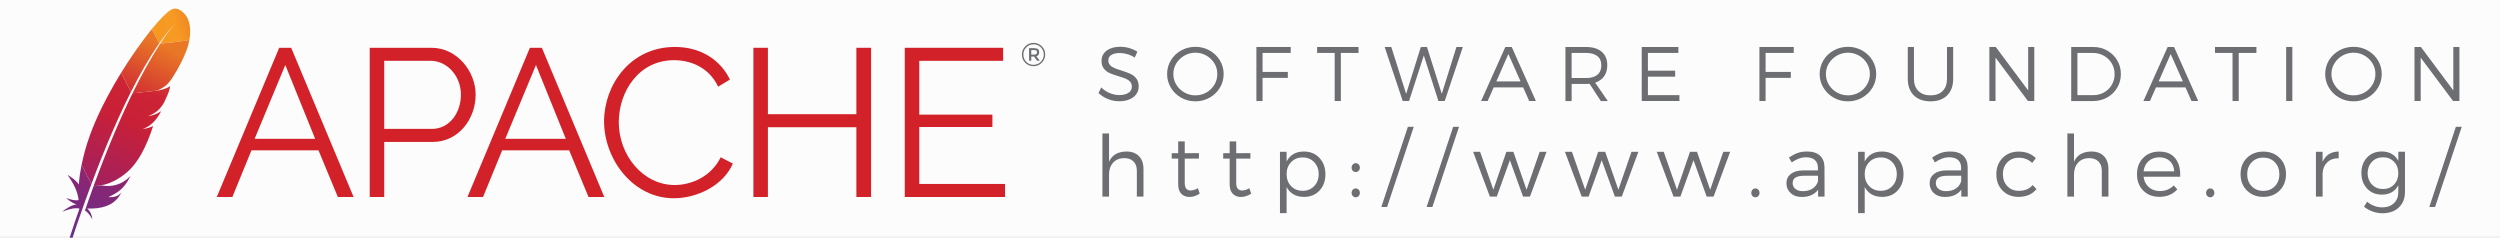
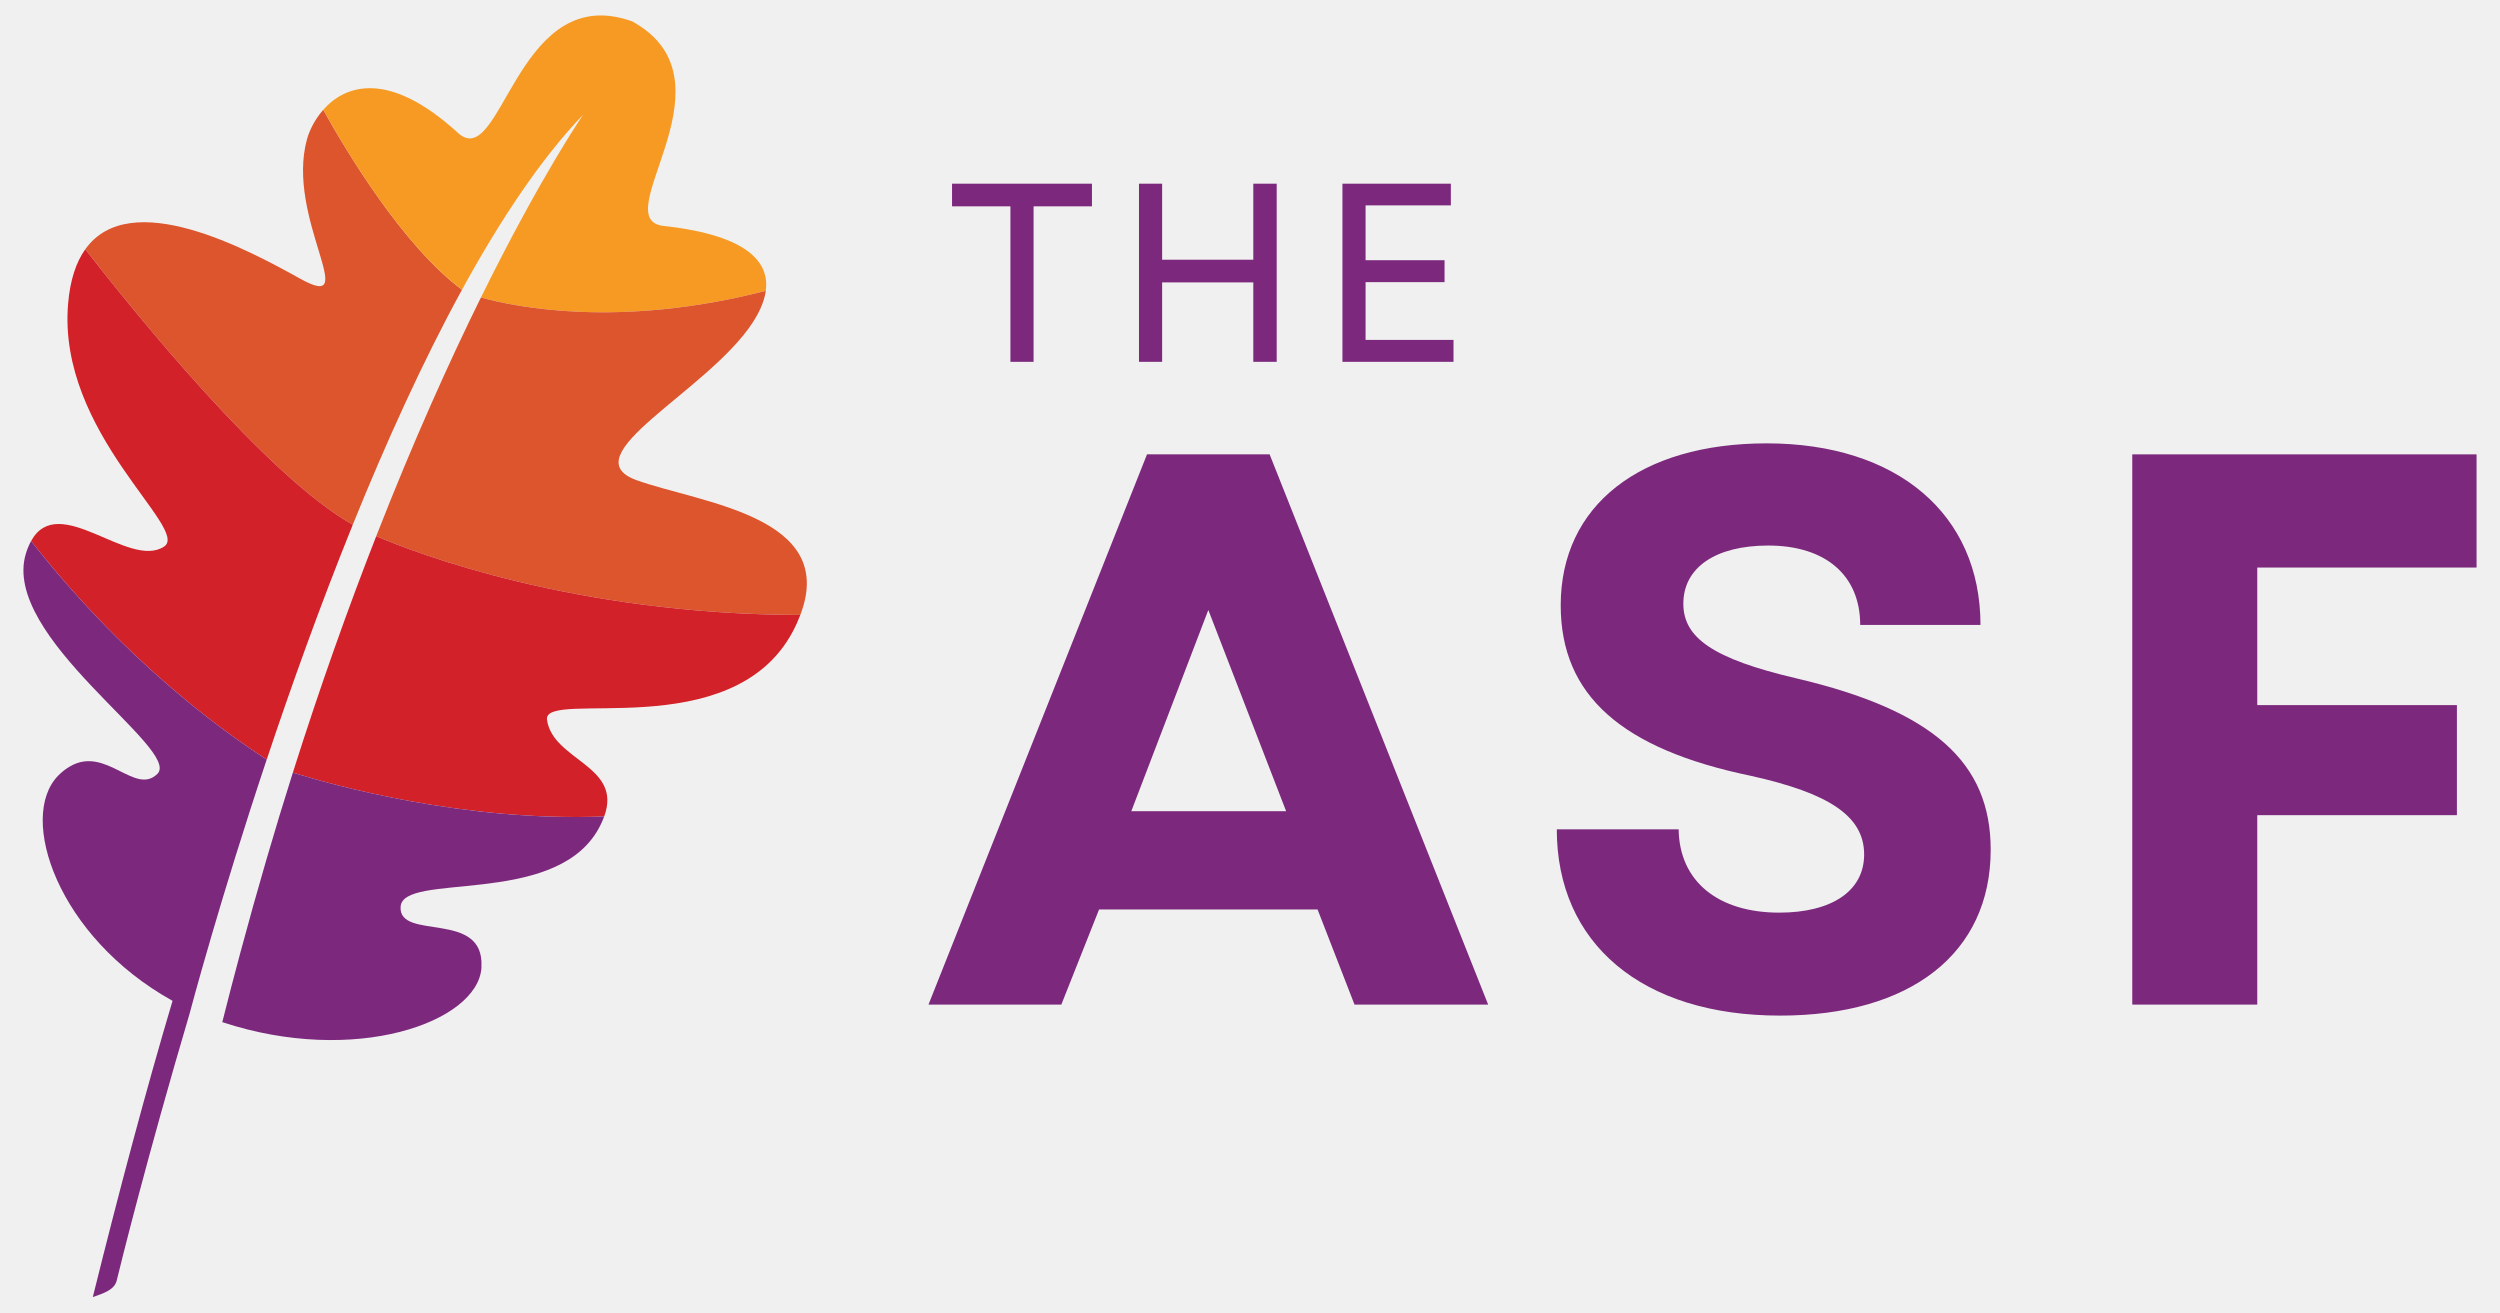
- <svg xmlns="http://www.w3.org/2000/svg" version="1.1" id="Apache_Logo_Horizontal" x="0px" y="0px" viewBox="0 0 537 51" enable-background="new 0 0 9835 1713.9" xml:space="preserve" width="537" height="51">
-   <defs id="defs4300">
-     <clipPath clipPathUnits="userSpaceOnUse" id="clipPath5245">
-       <rect style="opacity:0.81;fill:none;fill-rule:evenodd;stroke:none;stroke-width:1px;stroke-linecap:butt;stroke-linejoin:miter;stroke-opacity:1" id="rect5247" width="40.073" height="49.927" x="2.147" y="2.193" />
-     </clipPath>
+ <svg xmlns="http://www.w3.org/2000/svg" id="Layer_1" viewBox="0 0 1000 525">
+   <defs>
+     <style>
+       .cls-1 {
+         fill: #7c297d;
+       }
+ 
+       .cls-2 {
+         fill: #f79a23;
+       }
+ 
+       .cls-3 {
+         fill: #dd552c;
+       }
+ 
+       .cls-4 {
+         fill: #d22128;
+       }
+     </style>
  </defs>
-   <linearGradient id="SVGID_1_" gradientUnits="userSpaceOnUse" x1="-4229.666" y1="-4143.64" x2="-3987.589" y2="-3860.573" gradientTransform="matrix(0.01388094,-0.02976878,0.02976878,0.01388094,214.0369,-60.70972)">
-     <stop offset="0" style="stop-color:#F69923" id="stop4081" />
-     <stop offset="0.312" style="stop-color:#F79A23" id="stop4083" />
-     <stop offset="0.838" style="stop-color:#E97826" id="stop4085" />
-   </linearGradient>
-   <linearGradient id="SVGID_2_" gradientUnits="userSpaceOnUse" x1="-6021.277" y1="-4174.884" x2="-4294.186" y2="-4174.884" gradientTransform="matrix(0.01388094,-0.02976878,0.02976878,0.01388094,214.0369,-60.70972)">
-     <stop offset="0.323" style="stop-color:#9E2064" id="stop4106" />
-     <stop offset="0.63" style="stop-color:#C92037" id="stop4108" />
-     <stop offset="0.751" style="stop-color:#CD2335" id="stop4110" />
-     <stop offset="1" style="stop-color:#E97826" id="stop4112" />
-   </linearGradient>
-   <linearGradient id="SVGID_3_" gradientUnits="userSpaceOnUse" x1="-5812.794" y1="-4001.659" x2="-4783.616" y2="-4001.659" gradientTransform="matrix(0.01388094,-0.02976878,0.02976878,0.01388094,214.0369,-60.70972)">
-     <stop offset="0" style="stop-color:#282662" id="stop4117" />
-     <stop offset="9.548390e-02" style="stop-color:#662E8D" id="stop4119" />
-     <stop offset="0.788" style="stop-color:#9F2064" id="stop4121" />
-     <stop offset="0.949" style="stop-color:#CD2032" id="stop4123" />
-   </linearGradient>
-   <linearGradient id="SVGID_4_" gradientUnits="userSpaceOnUse" x1="-5924.274" y1="-4190.977" x2="-4197.184" y2="-4190.977" gradientTransform="matrix(0.01388094,-0.02976878,0.02976878,0.01388094,214.0369,-60.70972)">
-     <stop offset="0.323" style="stop-color:#9E2064" id="stop4128" />
-     <stop offset="0.63" style="stop-color:#C92037" id="stop4130" />
-     <stop offset="0.751" style="stop-color:#CD2335" id="stop4132" />
-     <stop offset="1" style="stop-color:#E97826" id="stop4134" />
-   </linearGradient>
-   <linearGradient id="SVGID_5_" gradientUnits="userSpaceOnUse" x1="-5798.316" y1="-4167.611" x2="-4890.678" y2="-4167.611" gradientTransform="matrix(0.01388094,-0.02976878,0.02976878,0.01388094,214.0369,-60.70972)">
-     <stop offset="0" style="stop-color:#282662" id="stop4139" />
-     <stop offset="9.548390e-02" style="stop-color:#662E8D" id="stop4141" />
-     <stop offset="0.788" style="stop-color:#9F2064" id="stop4143" />
-     <stop offset="0.949" style="stop-color:#CD2032" id="stop4145" />
-   </linearGradient>
-   <linearGradient id="SVGID_6_" gradientUnits="userSpaceOnUse" x1="-5924.274" y1="-4012.23" x2="-4197.184" y2="-4012.23" gradientTransform="matrix(0.01388094,-0.02976878,0.02976878,0.01388094,214.0369,-60.70972)">
-     <stop offset="0.323" style="stop-color:#9E2064" id="stop4150" />
-     <stop offset="0.63" style="stop-color:#C92037" id="stop4152" />
-     <stop offset="0.751" style="stop-color:#CD2335" id="stop4154" />
-     <stop offset="1" style="stop-color:#E97826" id="stop4156" />
-   </linearGradient>
-   <linearGradient id="SVGID_7_" gradientUnits="userSpaceOnUse" x1="-6031.412" y1="-4021.106" x2="-4304.321" y2="-4021.106" gradientTransform="matrix(0.01388094,-0.02976878,0.02976878,0.01388094,214.0369,-60.70972)">
-     <stop offset="0.323" style="stop-color:#9E2064" id="stop4161" />
-     <stop offset="0.63" style="stop-color:#C92037" id="stop4163" />
-     <stop offset="0.751" style="stop-color:#CD2335" id="stop4165" />
-     <stop offset="1" style="stop-color:#E97826" id="stop4167" />
-   </linearGradient>
-   <linearGradient id="SVGID_8_" gradientUnits="userSpaceOnUse" x1="-5924.274" y1="-3959.067" x2="-4197.184" y2="-3959.067" gradientTransform="matrix(0.01388094,-0.02976878,0.02976878,0.01388094,214.0369,-60.70972)">
-     <stop offset="0.323" style="stop-color:#9E2064" id="stop4176" />
-     <stop offset="0.63" style="stop-color:#C92037" id="stop4178" />
-     <stop offset="0.751" style="stop-color:#CD2335" id="stop4180" />
-     <stop offset="1" style="stop-color:#E97826" id="stop4182" />
-   </linearGradient>
-   <linearGradient id="SVGID_9_" gradientUnits="userSpaceOnUse" x1="-5924.274" y1="-3965.15" x2="-4197.184" y2="-3965.15" gradientTransform="matrix(0.01388094,-0.02976878,0.02976878,0.01388094,214.0369,-60.70972)">
-     <stop offset="0.323" style="stop-color:#9E2064" id="stop4191" />
-     <stop offset="0.63" style="stop-color:#C92037" id="stop4193" />
-     <stop offset="0.751" style="stop-color:#CD2335" id="stop4195" />
-     <stop offset="1" style="stop-color:#E97826" id="stop4197" />
-   </linearGradient>
-   <linearGradient id="SVGID_10_" gradientUnits="userSpaceOnUse" x1="-4954.02" y1="-3966.37" x2="-4572.276" y2="-3966.37" gradientTransform="matrix(0.01388094,-0.02976878,0.02976878,0.01388094,214.0369,-60.70972)">
-     <stop offset="0.323" style="stop-color:#9E2064" id="stop4206" />
-     <stop offset="0.63" style="stop-color:#C92037" id="stop4208" />
-     <stop offset="0.751" style="stop-color:#CD2335" id="stop4210" />
-     <stop offset="1" style="stop-color:#E97826" id="stop4212" />
-   </linearGradient>
-   <g id="layer3">
-     <rect style="opacity:0.79;fill:#ffffff;stroke:none" id="rect5250" width="541" height="51" x="1.5829096e-09" y="-0.25" />
+   <g>
+     <g>
+       <path class="cls-1" d="M458.804,181.745h49.045l87.413,220.094h-53.455l-14.778-38.045h-87.406l-15.094,38.045h-53.138l87.413-220.094ZM514.454,324.491l-31.124-80.492-30.814,80.492h61.938Z" />
+       <path class="cls-1" d="M622.717,331.722h48.735c.316,21.066,16.036,33.332,40.246,33.332,20.749,0,33.958-8.489,33.958-23.267,0-15.41-14.151-24.526-45.275-31.447-51.57-10.691-76.096-32.066-76.096-68.226,0-39.93,31.756-64.772,82.384-64.772,52.189,0,85.521,28.296,85.521,72.629h-48.109c0-19.807-13.835-31.756-36.786-31.756-21.066,0-33.958,8.806-33.958,23.267,0,13.525,11.633,22.015,45.275,29.871,54.714,12.892,77.664,33.642,77.664,68.542,0,41.505-32.073,66.347-84.262,66.347-55.34,0-89.298-28.929-89.298-74.52Z" />
+       <path class="cls-1" d="M852.909,181.745h137.717v45.275h-87.722v55.023h79.859v44.023h-79.859v75.773h-49.994v-220.094Z" />
+     </g>
+     <g>
+       <path class="cls-3" d="M141.108,209.888c13.187-32.608,27.901-65.152,43.688-93.997-23.567-17.504-46.196-55.249-55.493-71.972-3.339,3.794-5.507,8.163-6.49,11.718-8.759,31.625,22.42,69.814-2.693,55.862-20.924-11.627-68.04-37.089-86.012-11.782,20.128,25.862,72.773,90.93,107.001,110.172Z" />
+       <path class="cls-2" d="M184.796,115.891c15.298-27.949,31.6-52.428,48.502-70.064,0,0-16.858,24.401-40.936,73.181,14.582,4.016,56.112,12.256,113.96-2.686,1.422-10.513-5.645-22.075-40.864-25.946-22.993-2.525,27.598-54.902-9.052-79.674-1.183-.801-2.346-1.508-3.486-2.141-1.229-.441-2.526-.845-3.911-1.205-42.803-11.169-48.735,61.409-65.815,45.807-27.601-25.213-45.023-19.322-53.891-9.244,9.297,16.723,31.926,54.468,55.493,71.972Z" />
+       <path class="cls-4" d="M106.682,303.838c9.663-28.946,21.286-61.466,34.426-93.95-34.227-19.241-86.873-84.309-107.001-110.172-3.593,5.056-6.049,12.108-6.867,21.752-4.389,51.802,49.052,90.153,38.398,97.158-14.092,9.267-42.141-22.261-53.196-2.228,16.023,20.584,48.661,57.777,94.239,87.44Z" />
+       <path class="cls-3" d="M254.756,192.118c-27.059-9.651,28.276-35.533,46.245-62.991,2.299-3.511,4.676-8.049,5.32-12.805-57.848,14.942-99.378,6.702-113.96,2.686-12.465,25.256-26.859,57.084-41.87,95.458,15.634,6.685,79.47,31.379,169.637,31.507,15.16-39.485-39.691-44.699-65.371-53.855Z" />
+       <path class="cls-4" d="M117.137,309.049c15.9,4.955,68.584,19.756,124.537,17.528,7.517-20.352-20.586-22.338-22.875-38.661-1.772-12.63,73.957,10.614,98.323-35.311,1.232-2.323,2.193-4.514,3.006-6.631-90.166-.128-154.002-24.822-169.637-31.507-10.97,28.044-22.255,59.517-33.354,94.583Z" />
+       <path class="cls-1" d="M117.137,309.049c-7.145,22.57-14.193,46.682-21.035,72.164-2.427,9.035-4.825,18.238-7.19,27.643,53.106,17.531,102.009.04,103.666-21.638.013-.172-.019-.3-.008-.465,1.264-22.961-33.15-10.233-32.335-24.038.818-13.906,60.081-.081,78.408-29.895,1.405-2.286,2.321-4.315,3.031-6.244-55.953,2.228-108.637-12.573-124.537-17.528Z" />
+       <path class="cls-1" d="M12.442,216.398c-.774,1.404-1.473,3.026-2.069,4.965-10.292,33.45,62.485,78.385,52.583,88.18-8.925,8.826-20.557-11.344-34.9-3.013-1.572.916-3.168,2.07-4.805,3.75-16.222,16.619-.254,64.496,45.77,90.052-10.74,36.062-21.432,76.352-31.9,118.486,3.797-1.33,8.341-2.663,9.472-6.244,1.698-6.981,12.194-49.463,29.235-107.095,0,0,3.11-11.805,8.804-31.255,5.265-17.985,12.746-42.515,22.048-70.387-45.578-29.663-78.216-66.856-94.239-87.44Z" />
+     </g>
  </g>
-   <g id="layer1" style="display:inline">
-     <path d="m 46.565,42.314 13.408,-32.049 2.573,0 13.408,32.049 -3.386,0 -4.155,-10.022 -14.399,0 -4.106,10.022 -3.343,0 z M 61.284,13.965 54.691,29.811 l 13.002,0 -6.409,-15.846 z" id="path4068" style="fill:#d22128" />
-     <path d="m 79.416,42.314 0,-32.049 13.272,0 c 5.509,0 9.48,5.103 9.48,10.065 0,5.239 -3.7,10.157 -9.209,10.157 l -10.428,0 0,11.826 -3.115,0 z m 3.115,-14.627 10.244,0 c 3.792,0 6.23,-3.478 6.23,-7.357 0,-4.02 -2.98,-7.27 -6.501,-7.27 l -9.973,0 0,14.627 z" id="path4070" style="fill:#d22128" />
-     <path d="m 100.413,42.314 13.408,-32.049 2.573,0 13.408,32.049 -3.386,0 -4.155,-10.022 -14.399,0 -4.106,10.022 -3.342,0 z m 14.713,-28.349 -6.593,15.846 13.002,0 -6.409,-15.846 z" id="path4072" style="fill:#d22128" />
-     <path d="m 144.965,10.086 c 5.688,0 9.838,2.887 11.826,6.999 l -2.53,1.533 c -2.031,-4.242 -6.002,-5.688 -9.48,-5.688 -7.676,0 -11.869,6.864 -11.869,13.316 0,7.086 5.19,13.495 12.005,13.495 3.613,0 7.855,-1.804 9.887,-5.959 l 2.617,1.354 c -2.075,4.783 -7.763,7.449 -12.682,7.449 -8.803,0 -14.984,-8.397 -14.984,-16.523 0,-7.72 5.547,-15.976 15.212,-15.976 z" id="path4074" style="fill:#d22128" />
-     <path d="m 187.107,10.265 0,32.049 -3.158,0 0,-14.984 -19.004,0 0,14.984 -3.115,0 0,-32.049 3.115,0 0,14.264 19.004,0 0,-14.264 3.158,0 z" id="path4076" style="fill:#d22128" />
-     <path d="m 215.878,39.513 0,2.801 -21.534,0 0,-32.049 21.127,0 0,2.801 -18.013,0 0,11.555 15.71,0 0,2.66 -15.71,0 0,12.232 18.419,0 z" id="path4078" style="fill:#d22128" />
-     <g id="g5205" clip-path="url(#clipPath5245)" transform="translate(2,-1.06066)">
-       <path style="fill:url(#SVGID_1_)" id="path4087" d="M 34.71,3.175 C 33.827,3.697 32.359,5.172 30.608,7.31 l 1.609,3.038 c 1.13,-1.616 2.276,-3.068 3.432,-4.309 0.089,-0.099 0.135,-0.145 0.135,-0.145 -0.046,0.049 -0.089,0.099 -0.135,0.145 -0.374,0.414 -1.511,1.738 -3.226,4.372 1.649,-0.082 4.188,-0.42 6.254,-0.772 0.614,-3.449 -0.604,-5.026 -0.604,-5.026 0,0 -1.547,-2.513 -3.363,-1.439 z" />
-       <path style="fill:none" id="path4089" d="m 31.984,20.498 c 0.013,-0.003 0.023,-0.003 0.036,-0.007 l -0.233,0.026 c -0.013,0.007 -0.026,0.013 -0.039,0.02 0.079,-0.013 0.158,-0.026 0.236,-0.039 z" />
-       <path style="fill:none" id="path4091" d="m 30.342,25.937 c -0.131,0.03 -0.266,0.053 -0.404,0.072 0.138,-0.02 0.273,-0.043 0.404,-0.072 z" />
-       <path style="fill:none" id="path4093" d="m 19.181,38.143 c 0.016,-0.046 0.033,-0.092 0.052,-0.135 0.355,-0.936 0.706,-1.843 1.051,-2.73 0.391,-0.992 0.775,-1.954 1.156,-2.887 0.401,-0.982 0.798,-1.931 1.186,-2.851 0.411,-0.962 0.811,-1.889 1.209,-2.782 0.322,-0.726 0.641,-1.429 0.953,-2.109 0.105,-0.227 0.207,-0.45 0.312,-0.673 0.204,-0.44 0.407,-0.874 0.608,-1.294 0.184,-0.391 0.368,-0.772 0.552,-1.146 0.059,-0.125 0.122,-0.25 0.181,-0.371 0.01,-0.02 0.02,-0.039 0.029,-0.059 l -0.197,0.023 -0.158,-0.309 c -0.016,0.03 -0.029,0.059 -0.046,0.089 -0.282,0.562 -0.562,1.127 -0.841,1.698 -0.161,0.328 -0.319,0.66 -0.48,0.995 -0.44,0.923 -0.87,1.856 -1.297,2.792 -0.43,0.946 -0.851,1.899 -1.265,2.854 -0.407,0.936 -0.805,1.876 -1.192,2.808 -0.388,0.933 -0.769,1.866 -1.14,2.789 -0.388,0.966 -0.765,1.922 -1.13,2.868 -0.082,0.213 -0.164,0.427 -0.246,0.637 -0.292,0.762 -0.578,1.518 -0.857,2.26 l 0.246,0.489 0.22,-0.023 c 0.007,-0.023 0.016,-0.046 0.023,-0.066 0.365,-0.989 0.719,-1.941 1.071,-2.868 z" />
-       <path style="fill:none" id="path4095" d="m 29.839,26.026 0,0 c 0,0 0,0 0,0 0,0 0,0 0,0 z" />
-       <path style="fill:#be202e" id="path4097" d="m 29.304,28.68 c -0.207,0.036 -0.417,0.072 -0.634,0.112 0,0 -0.006,0 -0.006,0.003 0.108,-0.016 0.217,-0.033 0.325,-0.053 0.105,-0.02 0.21,-0.039 0.312,-0.062 z" />
-       <path style="opacity:0.35;fill:#be202e" id="path4099" d="m 29.304,28.68 c -0.207,0.036 -0.417,0.072 -0.634,0.112 0,0 -0.006,0 -0.006,0.003 0.108,-0.016 0.217,-0.033 0.325,-0.053 0.105,-0.02 0.21,-0.039 0.312,-0.062 z" />
-       <path style="fill:#be202e" id="path4101" d="m 29.843,26.023 c 0,0.003 0,0.003 0,0 -0.006,0 -0.006,0.003 -0.006,0.003 0.033,-0.003 0.069,-0.01 0.102,-0.016 0.138,-0.02 0.273,-0.043 0.404,-0.072 -0.164,0.03 -0.332,0.059 -0.502,0.085 l 0,0 0,0 z" />
-       <path style="opacity:0.35;fill:#be202e" id="path4103" d="m 29.843,26.023 c 0,0.003 0,0.003 0,0 -0.006,0 -0.006,0.003 -0.006,0.003 0.033,-0.003 0.069,-0.01 0.102,-0.016 0.138,-0.02 0.273,-0.043 0.404,-0.072 -0.164,0.03 -0.332,0.059 -0.502,0.085 l 0,0 0,0 z" />
-       <path style="fill:url(#SVGID_2_)" id="path4114" d="m 27.474,18.195 c 0.489,-0.913 0.985,-1.807 1.485,-2.677 0.519,-0.903 1.045,-1.78 1.577,-2.624 0.033,-0.049 0.062,-0.102 0.095,-0.151 0.526,-0.831 1.054,-1.629 1.59,-2.395 L 30.611,7.31 c -0.122,0.148 -0.243,0.299 -0.365,0.45 -0.463,0.578 -0.946,1.199 -1.439,1.859 -0.558,0.742 -1.13,1.537 -1.711,2.372 -0.535,0.769 -1.081,1.577 -1.626,2.411 -0.463,0.709 -0.93,1.442 -1.393,2.191 -0.016,0.026 -0.033,0.056 -0.052,0.085 l 2.092,4.135 c 0.443,-0.887 0.897,-1.761 1.357,-2.618 z" />
-       <path style="fill:url(#SVGID_3_)" id="path4125" d="m 17.936,41.497 c -0.276,0.762 -0.555,1.537 -0.834,2.329 -0.006,0.013 -0.007,0.023 -0.013,0.036 -0.039,0.112 -0.079,0.223 -0.118,0.335 -0.187,0.535 -0.351,1.015 -0.726,2.109 0.618,0.282 1.113,1.022 1.58,1.862 -0.049,-0.87 -0.411,-1.688 -1.094,-2.322 3.042,0.138 5.663,-0.631 7.016,-2.854 0.122,-0.197 0.233,-0.407 0.332,-0.627 -0.618,0.782 -1.38,1.11 -2.815,1.031 -0.006,0 -0.007,0.003 -0.01,0.003 0.006,0 0.007,-0.003 0.01,-0.003 2.115,-0.946 3.176,-1.856 4.116,-3.36 0.223,-0.358 0.437,-0.746 0.66,-1.179 -1.849,1.899 -3.994,2.44 -6.251,2.03 l -1.695,0.187 c -0.052,0.138 -0.105,0.279 -0.158,0.424 z" />
-       <path style="fill:url(#SVGID_4_)" id="path4136" d="m 18.727,37.703 c 0.365,-0.946 0.742,-1.902 1.13,-2.868 0.371,-0.923 0.752,-1.856 1.14,-2.789 0.388,-0.936 0.788,-1.872 1.192,-2.808 0.414,-0.953 0.834,-1.905 1.265,-2.854 0.424,-0.936 0.857,-1.869 1.297,-2.792 0.158,-0.332 0.319,-0.664 0.48,-0.995 0.276,-0.572 0.558,-1.136 0.841,-1.698 0.016,-0.03 0.029,-0.059 0.046,-0.089 L 24.025,16.675 c -0.033,0.056 -0.069,0.112 -0.102,0.168 -0.489,0.798 -0.972,1.613 -1.449,2.444 -0.483,0.841 -0.956,1.698 -1.416,2.565 -0.391,0.732 -0.772,1.472 -1.14,2.217 -0.076,0.151 -0.148,0.302 -0.22,0.45 -0.457,0.939 -0.867,1.846 -1.242,2.72 -0.424,0.989 -0.795,1.931 -1.12,2.828 -0.213,0.588 -0.411,1.156 -0.588,1.705 -0.148,0.466 -0.286,0.933 -0.417,1.399 -0.312,1.097 -0.581,2.191 -0.805,3.278 l 2.102,4.152 c 0.279,-0.742 0.562,-1.498 0.857,-2.26 0.076,-0.21 0.158,-0.424 0.24,-0.637 z" />
-       <path style="fill:url(#SVGID_5_)" id="path4147" d="m 15.492,36.596 c -0.263,1.33 -0.453,2.654 -0.545,3.968 -0.006,0.046 -0.007,0.092 -0.01,0.138 -0.657,-1.051 -2.414,-2.079 -2.411,-2.069 1.258,1.823 2.214,3.636 2.355,5.413 -0.673,0.138 -1.596,-0.062 -2.664,-0.453 1.114,1.022 1.948,1.304 2.273,1.38 -1.022,0.062 -2.086,0.765 -3.157,1.573 1.567,-0.641 2.835,-0.893 3.741,-0.686 -1.439,4.073 -2.881,8.57 -4.323,13.342 0.443,-0.131 0.706,-0.427 0.854,-0.831 0.256,-0.864 1.964,-6.536 4.638,-13.989 0.076,-0.214 0.151,-0.424 0.23,-0.641 0.023,-0.059 0.043,-0.118 0.066,-0.177 0.282,-0.782 0.575,-1.58 0.877,-2.395 0.069,-0.184 0.138,-0.371 0.207,-0.558 0,-0.003 0.006,-0.007 0.006,-0.01 l -2.102,-4.152 c -0.013,0.049 -0.023,0.099 -0.033,0.148 z" />
-       <path style="fill:url(#SVGID_6_)" id="path4158" d="m 26.44,21.161 c -0.059,0.122 -0.122,0.246 -0.181,0.371 -0.181,0.374 -0.365,0.755 -0.552,1.146 -0.2,0.42 -0.404,0.854 -0.608,1.294 -0.102,0.223 -0.207,0.447 -0.312,0.673 -0.312,0.68 -0.631,1.383 -0.953,2.109 -0.397,0.893 -0.798,1.82 -1.209,2.782 -0.391,0.916 -0.785,1.866 -1.186,2.851 -0.381,0.933 -0.765,1.895 -1.156,2.887 -0.348,0.887 -0.7,1.793 -1.051,2.73 -0.016,0.046 -0.033,0.092 -0.052,0.135 -0.351,0.93 -0.706,1.882 -1.064,2.858 -0.007,0.023 -0.016,0.046 -0.023,0.066 l 1.695,-0.187 c -0.033,-0.007 -0.066,-0.01 -0.102,-0.016 2.023,-0.253 4.717,-1.764 6.454,-3.633 0.801,-0.861 1.527,-1.876 2.201,-3.065 0.499,-0.884 0.972,-1.866 1.419,-2.95 0.391,-0.949 0.765,-1.974 1.13,-3.088 -0.466,0.246 -0.998,0.424 -1.586,0.549 -0.102,0.023 -0.207,0.043 -0.315,0.062 -0.105,0.02 -0.213,0.036 -0.325,0.053 l 0,0 0,0 c 0,0 0.006,0 0.006,-0.003 1.889,-0.726 3.078,-2.128 3.945,-3.846 -0.496,0.338 -1.304,0.782 -2.273,0.995 -0.131,0.03 -0.266,0.053 -0.404,0.072 -0.033,0.003 -0.069,0.01 -0.102,0.016 l 0,0 0,0 c 0,0 0.006,0 0.006,0 0,0 0,0 0.006,0 l 0,0 c 0.654,-0.273 1.209,-0.581 1.688,-0.943 0.102,-0.079 0.204,-0.158 0.299,-0.24 0.148,-0.125 0.286,-0.259 0.417,-0.401 0.085,-0.089 0.167,-0.181 0.246,-0.276 0.187,-0.223 0.365,-0.466 0.529,-0.726 0.049,-0.079 0.099,-0.161 0.148,-0.246 0.062,-0.122 0.122,-0.24 0.181,-0.355 0.263,-0.529 0.476,-1.002 0.644,-1.419 0.085,-0.207 0.158,-0.401 0.22,-0.578 0.026,-0.072 0.049,-0.141 0.072,-0.207 0.066,-0.2 0.122,-0.378 0.164,-0.532 0.066,-0.233 0.102,-0.417 0.125,-0.552 l 0,0 0,0 c -0.062,0.049 -0.138,0.102 -0.22,0.151 -0.568,0.342 -1.547,0.65 -2.335,0.795 l 1.554,-0.171 -1.554,0.171 c -0.013,0.003 -0.023,0.003 -0.036,0.007 -0.079,0.013 -0.158,0.026 -0.237,0.039 0.013,-0.007 0.026,-0.013 0.04,-0.02 l -5.318,0.581 c -0.007,0.02 -0.016,0.039 -0.026,0.059 z" />
-       <path style="fill:url(#SVGID_7_)" id="path4169" d="m 32.427,10.411 c -0.473,0.726 -0.989,1.55 -1.547,2.483 -0.029,0.049 -0.059,0.099 -0.089,0.148 -0.48,0.808 -0.989,1.695 -1.524,2.667 -0.463,0.838 -0.946,1.738 -1.445,2.707 -0.437,0.844 -0.887,1.738 -1.35,2.684 l 5.318,-0.581 c 1.55,-0.713 2.243,-1.357 2.913,-2.289 0.177,-0.256 0.358,-0.526 0.535,-0.805 0.545,-0.854 1.081,-1.793 1.56,-2.726 0.463,-0.9 0.87,-1.797 1.183,-2.601 0.2,-0.512 0.358,-0.989 0.47,-1.406 0.095,-0.368 0.174,-0.719 0.233,-1.054 -2.069,0.355 -4.608,0.693 -6.257,0.775 z" />
-       <path style="fill:#be202e" id="path4171" d="m 28.992,28.739 c -0.105,0.02 -0.213,0.036 -0.325,0.053 l 0,0 c 0.108,-0.016 0.217,-0.033 0.325,-0.053 z" />
-       <path style="opacity:0.35;fill:#be202e" id="path4173" d="m 28.992,28.739 c -0.105,0.02 -0.213,0.036 -0.325,0.053 l 0,0 c 0.108,-0.016 0.217,-0.033 0.325,-0.053 z" />
-       <path style="fill:url(#SVGID_8_)" id="path4184" d="m 28.992,28.739 c -0.105,0.02 -0.213,0.036 -0.325,0.053 l 0,0 c 0.108,-0.016 0.217,-0.033 0.325,-0.053 z" />
-       <path style="fill:#be202e" id="path4186" d="m 29.839,26.026 c 0.033,-0.003 0.069,-0.01 0.102,-0.016 -0.036,0.007 -0.069,0.013 -0.102,0.016 l 0,0 z" />
-       <path style="opacity:0.35;fill:#be202e" id="path4188" d="m 29.839,26.026 c 0.033,-0.003 0.069,-0.01 0.102,-0.016 -0.036,0.007 -0.069,0.013 -0.102,0.016 l 0,0 z" />
-       <path style="fill:url(#SVGID_9_)" id="path4199" d="m 29.839,26.026 c 0.033,-0.003 0.069,-0.01 0.102,-0.016 -0.036,0.007 -0.069,0.013 -0.102,0.016 l 0,0 z" />
-       <path style="fill:#be202e" id="path4201" d="m 29.843,26.026 c 0,0 0,0 0,0 l 0,0 0,0 0,0 c 0,0 0,0 0,0 z" />
-       <path style="opacity:0.35;fill:#be202e" id="path4203" d="m 29.843,26.026 c 0,0 0,0 0,0 l 0,0 0,0 0,0 c 0,0 0,0 0,0 z" />
-       <path style="fill:url(#SVGID_10_)" id="path4214" d="m 29.843,26.026 c 0,0 0,0 0,0 l 0,0 0,0 0,0 c 0,0 0,0 0,0 z" />
-     </g>
-     <path d="m 242.602,10.335 c 0.65,0.195 1.224,0.455 1.707,0.786 l -0.569,1.246 c -0.498,-0.33 -1.029,-0.574 -1.593,-0.737 -0.563,-0.163 -1.1,-0.244 -1.609,-0.244 -0.748,0 -1.349,0.135 -1.799,0.406 -0.45,0.271 -0.672,0.65 -0.672,1.143 0,0.423 0.125,0.769 0.374,1.046 0.249,0.276 0.558,0.488 0.937,0.645 0.374,0.152 0.888,0.33 1.544,0.531 0.791,0.255 1.43,0.493 1.912,0.71 0.482,0.222 0.894,0.547 1.241,0.981 0.341,0.433 0.515,1.002 0.515,1.706 0,0.645 -0.173,1.203 -0.52,1.685 -0.347,0.482 -0.84,0.851 -1.479,1.116 -0.639,0.265 -1.371,0.395 -2.199,0.395 -0.829,0 -1.636,-0.163 -2.421,-0.482 -0.78,-0.32 -1.452,-0.753 -2.015,-1.289 l 0.591,-1.192 c 0.531,0.52 1.138,0.921 1.831,1.208 0.693,0.287 1.371,0.428 2.026,0.428 0.84,0 1.506,-0.163 1.994,-0.488 0.488,-0.325 0.726,-0.764 0.726,-1.316 0,-0.433 -0.125,-0.786 -0.379,-1.067 -0.255,-0.282 -0.569,-0.498 -0.943,-0.655 -0.374,-0.157 -0.888,-0.33 -1.544,-0.525 -0.78,-0.233 -1.419,-0.455 -1.907,-0.672 -0.488,-0.217 -0.899,-0.536 -1.241,-0.964 -0.336,-0.428 -0.504,-0.986 -0.504,-1.685 0,-0.601 0.168,-1.127 0.498,-1.576 0.33,-0.455 0.802,-0.802 1.414,-1.051 0.612,-0.249 1.311,-0.374 2.107,-0.374 0.666,-0.005 1.322,0.092 1.977,0.287 z" id="path4216" style="fill:#6d6e71" />
-     <path d="m 259.823,10.845 c 0.926,0.52 1.663,1.224 2.205,2.118 0.542,0.888 0.813,1.869 0.813,2.936 0,1.073 -0.271,2.059 -0.813,2.952 -0.542,0.894 -1.278,1.604 -2.205,2.129 -0.926,0.525 -1.945,0.786 -3.045,0.786 -1.116,0 -2.14,-0.26 -3.066,-0.786 -0.926,-0.525 -1.663,-1.235 -2.205,-2.129 -0.542,-0.894 -0.813,-1.88 -0.813,-2.952 0,-1.073 0.271,-2.059 0.813,-2.952 0.542,-0.894 1.279,-1.598 2.205,-2.113 0.926,-0.515 1.95,-0.775 3.066,-0.775 1.1,0 2.118,0.26 3.045,0.786 z m -5.407,1.094 c -0.726,0.412 -1.3,0.964 -1.734,1.658 -0.433,0.699 -0.65,1.463 -0.65,2.297 0,0.84 0.217,1.614 0.65,2.313 0.433,0.704 1.008,1.257 1.734,1.663 0.721,0.406 1.511,0.612 2.362,0.612 0.85,0 1.636,-0.206 2.351,-0.612 0.715,-0.406 1.284,-0.964 1.712,-1.663 0.428,-0.699 0.639,-1.474 0.639,-2.313 0,-0.84 -0.211,-1.609 -0.639,-2.302 -0.428,-0.693 -0.997,-1.246 -1.717,-1.658 -0.721,-0.412 -1.501,-0.618 -2.346,-0.618 -0.85,0.005 -1.641,0.211 -2.362,0.623 z" id="path4218" style="fill:#6d6e71" />
-     <path d="m 271.2,11.37 0,4.079 5.423,0 0,1.278 -5.423,0 0,4.973 -1.327,0 0,-11.609 7.373,0 0,1.278 -6.046,0 z" id="path4220" style="fill:#6d6e71" />
-     <path d="m 288.015,11.37 0,10.331 -1.327,0 0,-10.331 -3.771,0 0,-1.278 8.895,0 0,1.278 -3.798,0 z" id="path4222" style="fill:#6d6e71" />
-     <path d="m 308.969,21.701 -3.131,-9.778 -3.175,9.778 -1.354,0 -3.884,-11.609 1.425,0 3.191,10.071 3.147,-10.055 1.327,-0.016 3.18,10.071 3.147,-10.071 1.376,0 -3.89,11.609 -1.36,0 z" id="path4224" style="fill:#6d6e71" />
-     <path d="m 320.844,18.77 -1.295,2.931 -1.408,0 5.206,-11.609 1.376,0 5.19,11.609 -1.441,0 -1.295,-2.931 -6.333,0 z m 3.153,-7.162 -2.584,5.883 5.206,0 -2.622,-5.883 z" id="path4226" style="fill:#6d6e71" />
-     <path d="m 341.446,18.001 c -0.33,0.022 -0.591,0.033 -0.775,0.033 l -3.082,0 0,3.668 -1.327,0 0,-11.609 4.41,0 c 1.446,0 2.568,0.341 3.37,1.018 0.802,0.683 1.203,1.641 1.203,2.882 0,0.948 -0.222,1.744 -0.672,2.384 -0.45,0.639 -1.089,1.1 -1.928,1.381 l 2.714,3.944 -1.506,0 -2.405,-3.7 z m 1.663,-1.934 c 0.569,-0.466 0.856,-1.143 0.856,-2.042 0,-0.872 -0.287,-1.533 -0.856,-1.983 -0.569,-0.45 -1.381,-0.672 -2.443,-0.672 l -3.082,0 0,5.39 3.082,0 c 1.062,0.005 1.874,-0.228 2.443,-0.693 z" id="path4228" style="fill:#6d6e71" />
-     <path d="m 353.971,11.37 0,3.814 5.851,0 0,1.278 -5.851,0 0,3.976 6.766,0 0,1.262 -8.094,0 0,-11.609 7.871,0 0,1.278 -6.544,0 z" id="path4230" style="fill:#6d6e71" />
-     <path d="m 379.248,11.37 0,4.079 5.423,0 0,1.278 -5.423,0 0,4.973 -1.327,0 0,-11.609 7.373,0 0,1.278 -6.046,0 z" id="path4232" style="fill:#6d6e71" />
-     <path d="m 399.991,10.845 c 0.926,0.52 1.663,1.224 2.205,2.118 0.542,0.888 0.813,1.869 0.813,2.936 0,1.073 -0.271,2.059 -0.813,2.952 -0.542,0.894 -1.278,1.604 -2.205,2.129 -0.926,0.525 -1.945,0.786 -3.045,0.786 -1.116,0 -2.14,-0.26 -3.066,-0.786 -0.926,-0.525 -1.663,-1.235 -2.205,-2.129 -0.542,-0.894 -0.813,-1.88 -0.813,-2.952 0,-1.073 0.271,-2.059 0.813,-2.952 0.542,-0.894 1.278,-1.598 2.205,-2.113 0.926,-0.515 1.95,-0.775 3.066,-0.775 1.1,0 2.113,0.26 3.045,0.786 z m -5.407,1.094 c -0.726,0.412 -1.3,0.964 -1.734,1.658 -0.433,0.699 -0.65,1.463 -0.65,2.297 0,0.84 0.217,1.614 0.65,2.313 0.433,0.704 1.008,1.257 1.734,1.663 0.721,0.406 1.511,0.612 2.362,0.612 0.85,0 1.636,-0.206 2.351,-0.612 0.715,-0.406 1.284,-0.964 1.712,-1.663 0.428,-0.699 0.639,-1.474 0.639,-2.313 0,-0.84 -0.211,-1.609 -0.639,-2.302 -0.428,-0.693 -0.997,-1.246 -1.717,-1.658 -0.721,-0.412 -1.501,-0.618 -2.346,-0.618 -0.856,0.005 -1.641,0.211 -2.362,0.623 z" id="path4234" style="fill:#6d6e71" />
-     <path d="m 418.253,20.482 c -0.861,0.856 -2.053,1.284 -3.57,1.284 -1.528,0 -2.725,-0.428 -3.592,-1.284 -0.867,-0.856 -1.3,-2.042 -1.3,-3.559 l 0,-6.831 1.327,0 0,6.831 c 0,1.116 0.32,1.988 0.953,2.617 0.639,0.628 1.506,0.943 2.606,0.943 1.105,0 1.972,-0.309 2.6,-0.937 0.628,-0.623 0.937,-1.501 0.937,-2.627 l 0,-6.826 1.327,0 0,6.831 c 0.01,1.517 -0.428,2.703 -1.289,3.559 z" id="path4236" style="fill:#6d6e71" />
-     <path d="m 435.604,21.701 -6.961,-9.318 0,9.318 -1.327,0 0,-11.609 1.376,0 6.961,9.334 0,-9.334 1.311,0 0,11.609 -1.36,0 z" id="path4238" style="fill:#6d6e71" />
-     <path d="m 452.626,10.861 c 0.905,0.509 1.62,1.208 2.145,2.091 0.526,0.883 0.791,1.864 0.791,2.952 0,1.089 -0.265,2.069 -0.791,2.952 -0.525,0.883 -1.246,1.582 -2.167,2.091 -0.916,0.509 -1.939,0.758 -3.061,0.758 l -4.648,0 0,-11.615 4.697,0 c 1.121,0 2.129,0.255 3.034,0.769 z m -6.398,9.578 3.386,0 c 0.851,0 1.631,-0.195 2.33,-0.585 0.699,-0.39 1.257,-0.932 1.663,-1.625 0.406,-0.688 0.612,-1.463 0.612,-2.313 0,-0.851 -0.206,-1.625 -0.623,-2.313 -0.417,-0.688 -0.975,-1.23 -1.685,-1.631 -0.71,-0.401 -1.49,-0.601 -2.346,-0.601 l -3.337,0 0,9.069 z" id="path4240" style="fill:#6d6e71" />
-     <path d="m 463.108,18.77 -1.295,2.931 -1.408,0 5.206,-11.609 1.376,0 5.19,11.609 -1.441,0 -1.295,-2.931 -6.333,0 z m 3.153,-7.162 -2.584,5.883 5.206,0 -2.622,-5.883 z" id="path4242" style="fill:#6d6e71" />
-     <path d="m 480.877,11.37 0,10.331 -1.327,0 0,-10.331 -3.77,0 0,-1.278 8.895,0 0,1.278 -3.798,0 z" id="path4244" style="fill:#6d6e71" />
-     <path d="m 491.067,21.701 0,-11.609 1.327,0 0,11.609 -1.327,0 z" id="path4246" style="fill:#6d6e71" />
-     <path d="m 508.581,10.845 c 0.926,0.52 1.663,1.224 2.205,2.118 0.542,0.888 0.813,1.869 0.813,2.936 0,1.073 -0.271,2.059 -0.813,2.952 -0.542,0.894 -1.279,1.604 -2.205,2.129 -0.926,0.525 -1.945,0.786 -3.045,0.786 -1.116,0 -2.14,-0.26 -3.066,-0.786 -0.926,-0.525 -1.663,-1.235 -2.205,-2.129 -0.542,-0.894 -0.813,-1.88 -0.813,-2.952 0,-1.073 0.271,-2.059 0.813,-2.952 0.542,-0.894 1.279,-1.598 2.205,-2.113 0.926,-0.515 1.95,-0.775 3.066,-0.775 1.105,0 2.118,0.26 3.045,0.786 z m -5.407,1.094 c -0.726,0.412 -1.3,0.964 -1.734,1.658 -0.433,0.699 -0.65,1.463 -0.65,2.297 0,0.84 0.217,1.614 0.65,2.313 0.433,0.704 1.008,1.257 1.734,1.663 0.721,0.406 1.511,0.612 2.362,0.612 0.851,0 1.636,-0.206 2.351,-0.612 0.715,-0.406 1.284,-0.964 1.712,-1.663 0.428,-0.699 0.639,-1.474 0.639,-2.313 0,-0.84 -0.211,-1.609 -0.639,-2.302 -0.428,-0.693 -0.997,-1.246 -1.717,-1.658 -0.721,-0.412 -1.501,-0.618 -2.346,-0.618 -0.85,0.005 -1.636,0.211 -2.362,0.623 z" id="path4248" style="fill:#6d6e71" />
-     <path d="m 526.924,21.701 -6.961,-9.318 0,9.318 -1.327,0 0,-11.609 1.376,0 6.961,9.334 0,-9.334 1.311,0 0,11.609 -1.36,0 z" id="path4250" style="fill:#6d6e71" />
-     <path d="m 223.776,9.94 c 0.488,0.488 0.731,1.078 0.731,1.766 0,0.688 -0.244,1.278 -0.731,1.771 -0.488,0.493 -1.083,0.742 -1.777,0.742 -0.699,0 -1.289,-0.244 -1.771,-0.731 -0.482,-0.488 -0.726,-1.078 -0.726,-1.766 0,-0.688 0.244,-1.278 0.731,-1.771 0.488,-0.493 1.078,-0.742 1.772,-0.742 0.693,0 1.284,0.244 1.771,0.731 z m -0.211,3.332 c 0.428,-0.433 0.639,-0.953 0.639,-1.56 0,-0.607 -0.211,-1.121 -0.634,-1.549 -0.422,-0.428 -0.943,-0.645 -1.555,-0.645 -0.612,0 -1.132,0.217 -1.56,0.645 -0.423,0.433 -0.639,0.953 -0.639,1.56 0,0.607 0.211,1.127 0.628,1.555 0.423,0.428 0.937,0.645 1.549,0.645 0.612,0 1.143,-0.217 1.571,-0.65 z m -0.352,-2.042 c 0,0.45 -0.195,0.731 -0.591,0.845 l 0.721,0.975 -0.58,0 -0.65,-0.905 -0.596,0 0,0.905 -0.471,0 0,-2.709 1.018,0 c 0.412,0 0.704,0.07 0.883,0.211 0.179,0.141 0.266,0.368 0.266,0.677 z m -0.601,0.379 c 0.092,-0.076 0.141,-0.206 0.141,-0.385 0,-0.179 -0.049,-0.303 -0.146,-0.368 -0.097,-0.07 -0.265,-0.103 -0.515,-0.103 l -0.574,0 0,0.975 0.563,0 c 0.26,0 0.433,-0.038 0.531,-0.119 z" id="path4252" style="fill:#6d6e71" />
-     <path d="m 241.962,32.546 c 1.143,0 2.042,0.33 2.687,0.997 0.645,0.666 0.97,1.582 0.97,2.752 l 0,5.937 -1.425,0 0,-5.558 c 0,-0.851 -0.238,-1.517 -0.721,-1.994 -0.482,-0.477 -1.148,-0.715 -1.999,-0.715 -1.013,0.011 -1.804,0.341 -2.384,0.986 -0.58,0.645 -0.867,1.49 -0.867,2.541 l 0,4.735 -1.425,0 0,-13.56 1.425,0 0,6.089 c 0.623,-1.452 1.874,-2.189 3.738,-2.21 z" id="path4254" style="fill:#6d6e71" />
-     <path d="m 257.299,40.423 0.401,1.154 c -0.693,0.477 -1.419,0.721 -2.178,0.731 -0.742,0 -1.338,-0.228 -1.782,-0.688 -0.444,-0.455 -0.666,-1.143 -0.666,-2.059 l 0,-5.499 -1.387,0 0,-1.154 1.387,0 0,-2.541 1.408,0 0,2.541 3.05,-0.016 0,1.17 -3.05,0 0,5.244 c 0,1.073 0.428,1.609 1.279,1.609 0.504,0 1.013,-0.168 1.539,-0.493 z" id="path4256" style="fill:#6d6e71" />
-     <path d="m 268.355,40.423 0.401,1.154 c -0.693,0.477 -1.419,0.721 -2.178,0.731 -0.742,0 -1.338,-0.228 -1.782,-0.688 -0.444,-0.455 -0.666,-1.143 -0.666,-2.059 l 0,-5.499 -1.387,0 0,-1.154 1.387,0 0,-2.541 1.409,0 0,2.541 3.05,-0.016 0,1.17 -3.05,0 0,5.244 c 0,1.073 0.428,1.609 1.279,1.609 0.504,0 1.013,-0.168 1.538,-0.493 z" id="path4258" style="fill:#6d6e71" />
-     <path d="m 280.073,32.546 c 1.365,0 2.476,0.455 3.337,1.371 0.861,0.916 1.289,2.091 1.289,3.527 0,1.425 -0.423,2.589 -1.273,3.494 -0.845,0.899 -1.95,1.354 -3.315,1.354 -1.744,0 -2.99,-0.704 -3.749,-2.118 l 0,5.612 -1.425,0 0,-13.186 1.425,0 0,2.08 c 0.753,-1.425 1.994,-2.134 3.711,-2.134 z m -0.255,8.44 c 0.997,0 1.82,-0.336 2.465,-1.008 0.645,-0.666 0.97,-1.528 0.97,-2.579 0,-1.035 -0.325,-1.891 -0.97,-2.568 -0.645,-0.677 -1.468,-1.013 -2.465,-1.013 -1.013,0 -1.842,0.336 -2.487,1.008 -0.645,0.672 -0.97,1.528 -0.97,2.579 0,1.046 0.325,1.907 0.97,2.579 0.645,0.666 1.473,1.002 2.487,1.002 z" id="path4260" style="fill:#6d6e71" />
-     <path d="m 291.222,35.049 c 0.244,0 0.45,0.092 0.623,0.276 0.173,0.184 0.255,0.406 0.255,0.677 0,0.271 -0.086,0.493 -0.255,0.677 -0.173,0.184 -0.379,0.276 -0.623,0.276 -0.255,0 -0.471,-0.092 -0.639,-0.276 -0.173,-0.184 -0.255,-0.406 -0.255,-0.677 0,-0.271 0.086,-0.493 0.255,-0.677 0.168,-0.184 0.385,-0.276 0.639,-0.276 z m 0,5.428 c 0.244,0 0.45,0.092 0.623,0.271 0.173,0.184 0.255,0.406 0.255,0.677 0,0.265 -0.086,0.493 -0.255,0.677 -0.173,0.184 -0.379,0.276 -0.623,0.276 -0.255,0 -0.471,-0.092 -0.639,-0.276 -0.173,-0.184 -0.255,-0.406 -0.255,-0.677 0,-0.265 0.086,-0.493 0.255,-0.677 0.168,-0.179 0.385,-0.271 0.639,-0.271 z" id="path4262" style="fill:#6d6e71" />
-     <path d="m 297.95,44.459 -1.241,0 5.704,-17.216 1.262,0 -5.726,17.216 z" id="path4264" style="fill:#6d6e71" />
-     <path d="m 307.674,44.459 -1.241,0 5.704,-17.216 1.262,0 -5.726,17.216 z" id="path4266" style="fill:#6d6e71" />
-     <path d="m 328.634,42.233 -1.479,0 -2.833,-7.823 -2.817,7.823 -1.479,0 -3.603,-9.632 1.501,0 2.849,8.153 2.795,-8.153 1.501,0 2.833,8.153 2.817,-8.153 1.479,0 -3.565,9.632 z" id="path4268" style="fill:#6d6e71" />
-     <path d="m 348.359,42.233 -1.479,0 -2.833,-7.823 -2.817,7.823 -1.479,0 -3.603,-9.632 1.501,0 2.85,8.153 2.795,-8.153 1.501,0 2.833,8.153 2.817,-8.153 1.479,0 -3.565,9.632 z" id="path4270" style="fill:#6d6e71" />
-     <path d="m 368.078,42.233 -1.479,0 -2.833,-7.823 -2.817,7.823 -1.479,0 -3.603,-9.632 1.501,0 2.849,8.153 2.795,-8.153 1.501,0 2.833,8.153 2.817,-8.153 1.479,0 -3.565,9.632 z" id="path4272" style="fill:#6d6e71" />
-     <path d="m 377.07,40.477 c 0.244,0 0.45,0.092 0.623,0.271 0.173,0.184 0.255,0.406 0.255,0.677 0,0.265 -0.086,0.493 -0.255,0.677 -0.173,0.184 -0.379,0.276 -0.623,0.276 -0.255,0 -0.471,-0.092 -0.639,-0.276 -0.173,-0.184 -0.255,-0.406 -0.255,-0.677 0,-0.265 0.086,-0.493 0.255,-0.677 0.173,-0.179 0.385,-0.271 0.639,-0.271 z" id="path4274" style="fill:#6d6e71" />
-     <path d="m 390.527,42.233 0,-1.479 c -0.769,1.035 -1.945,1.555 -3.527,1.555 -0.975,0 -1.766,-0.276 -2.367,-0.834 -0.601,-0.553 -0.905,-1.257 -0.905,-2.113 0,-0.84 0.314,-1.506 0.948,-2.004 0.634,-0.493 1.517,-0.748 2.649,-0.758 l 3.164,0 0,-0.569 c 0,-0.721 -0.222,-1.273 -0.656,-1.663 -0.439,-0.39 -1.078,-0.585 -1.918,-0.585 -0.975,0 -1.994,0.363 -3.055,1.094 l -0.601,-1.04 c 0.683,-0.45 1.311,-0.78 1.891,-0.986 0.58,-0.206 1.257,-0.309 2.037,-0.309 1.181,0 2.091,0.293 2.73,0.878 0.639,0.585 0.964,1.403 0.981,2.449 l 0.016,6.36 -1.387,0 z m -3.256,-1.17 c 0.818,0 1.511,-0.19 2.091,-0.574 0.58,-0.385 0.959,-0.91 1.143,-1.582 l 0,-1.154 -2.996,0 c -1.631,0 -2.449,0.52 -2.449,1.555 0,0.536 0.2,0.964 0.601,1.278 0.401,0.32 0.937,0.477 1.609,0.477 z" id="path4276" style="fill:#6d6e71" />
-     <path d="m 404.249,32.546 c 1.365,0 2.476,0.455 3.337,1.371 0.861,0.916 1.289,2.091 1.289,3.527 0,1.425 -0.423,2.589 -1.273,3.494 -0.845,0.899 -1.95,1.354 -3.315,1.354 -1.744,0 -2.99,-0.704 -3.749,-2.118 l 0,5.612 -1.425,0 0,-13.186 1.425,0 0,2.08 c 0.758,-1.425 1.994,-2.134 3.711,-2.134 z m -0.255,8.44 c 0.997,0 1.82,-0.336 2.465,-1.008 0.645,-0.666 0.97,-1.528 0.97,-2.579 0,-1.035 -0.325,-1.891 -0.97,-2.568 -0.645,-0.677 -1.468,-1.013 -2.465,-1.013 -1.013,0 -1.842,0.336 -2.487,1.008 -0.645,0.672 -0.97,1.528 -0.97,2.579 0,1.046 0.325,1.907 0.97,2.579 0.645,0.666 1.474,1.002 2.487,1.002 z" id="path4278" style="fill:#6d6e71" />
-     <path d="m 421.286,42.233 0,-1.479 c -0.769,1.035 -1.945,1.555 -3.527,1.555 -0.975,0 -1.766,-0.276 -2.367,-0.834 -0.601,-0.553 -0.905,-1.257 -0.905,-2.113 0,-0.84 0.314,-1.506 0.948,-2.004 0.634,-0.493 1.517,-0.748 2.649,-0.758 l 3.164,0 0,-0.569 c 0,-0.721 -0.222,-1.273 -0.656,-1.663 -0.439,-0.39 -1.078,-0.585 -1.918,-0.585 -0.975,0 -1.994,0.363 -3.055,1.094 l -0.601,-1.04 c 0.683,-0.45 1.311,-0.78 1.891,-0.986 0.58,-0.206 1.257,-0.309 2.037,-0.309 1.181,0 2.091,0.293 2.73,0.878 0.639,0.585 0.964,1.403 0.981,2.449 l 0.016,6.36 -1.387,0 z m -3.256,-1.17 c 0.818,0 1.511,-0.19 2.091,-0.574 0.58,-0.385 0.959,-0.91 1.143,-1.582 l 0,-1.154 -2.996,0 c -1.636,0 -2.449,0.52 -2.449,1.555 0,0.536 0.2,0.964 0.601,1.278 0.406,0.32 0.943,0.477 1.609,0.477 z" id="path4280" style="fill:#6d6e71" />
-     <path d="m 433.584,32.563 c 1.549,-0.011 2.785,0.46 3.711,1.425 l -0.786,1.008 c -0.78,-0.742 -1.739,-1.116 -2.871,-1.116 -0.997,0 -1.82,0.33 -2.459,0.986 -0.639,0.656 -0.959,1.511 -0.959,2.557 0,1.046 0.32,1.907 0.959,2.568 0.639,0.666 1.457,0.997 2.459,0.997 1.289,0 2.286,-0.412 2.98,-1.241 l 0.823,0.878 c -0.916,1.111 -2.199,1.663 -3.857,1.663 -1.403,0 -2.546,-0.45 -3.435,-1.354 -0.888,-0.899 -1.333,-2.069 -1.333,-3.51 0,-1.425 0.45,-2.595 1.343,-3.5 0.894,-0.905 2.037,-1.36 3.424,-1.36 z" id="path4282" style="fill:#6d6e71" />
-     <path d="m 449.234,32.546 c 1.143,0 2.042,0.33 2.687,0.997 0.645,0.666 0.97,1.582 0.97,2.752 l 0,5.937 -1.425,0 0,-5.558 c 0,-0.851 -0.238,-1.517 -0.721,-1.994 -0.482,-0.477 -1.149,-0.715 -1.999,-0.715 -1.013,0.011 -1.804,0.341 -2.384,0.986 -0.58,0.645 -0.867,1.49 -0.867,2.541 l 0,4.735 -1.425,0 0,-13.56 1.425,0 0,6.089 c 0.623,-1.452 1.869,-2.189 3.738,-2.21 z" id="path4284" style="fill:#6d6e71" />
-     <path d="m 463.802,32.563 c 1.522,-0.011 2.671,0.471 3.445,1.441 0.775,0.975 1.127,2.297 1.051,3.965 l -7.861,0 c 0.119,0.937 0.498,1.685 1.132,2.237 0.634,0.553 1.419,0.834 2.357,0.834 1.219,0 2.21,-0.401 2.979,-1.208 l 0.785,0.84 c -0.964,1.073 -2.254,1.609 -3.873,1.609 -1.414,0 -2.568,-0.45 -3.456,-1.354 -0.888,-0.899 -1.333,-2.069 -1.333,-3.51 0,-1.441 0.444,-2.606 1.333,-3.51 0.888,-0.894 2.037,-1.343 3.44,-1.343 z m -3.364,4.242 6.582,0 c -0.049,-0.926 -0.363,-1.663 -0.943,-2.205 -0.58,-0.542 -1.338,-0.813 -2.275,-0.813 -0.916,0 -1.674,0.276 -2.286,0.823 -0.612,0.547 -0.97,1.278 -1.078,2.194 z" id="path4286" style="fill:#6d6e71" />
-     <path d="m 474.766,40.477 c 0.244,0 0.45,0.092 0.623,0.271 0.168,0.184 0.255,0.406 0.255,0.677 0,0.265 -0.086,0.493 -0.255,0.677 -0.173,0.184 -0.379,0.276 -0.623,0.276 -0.255,0 -0.471,-0.092 -0.639,-0.276 -0.173,-0.184 -0.255,-0.406 -0.255,-0.677 0,-0.265 0.086,-0.493 0.255,-0.677 0.168,-0.179 0.385,-0.271 0.639,-0.271 z" id="path4288" style="fill:#6d6e71" />
-     <path d="m 482.643,33.917 c 0.916,-0.899 2.086,-1.354 3.51,-1.354 1.425,0 2.595,0.45 3.51,1.354 0.915,0.899 1.371,2.064 1.371,3.494 0,1.436 -0.46,2.611 -1.371,3.516 -0.916,0.91 -2.086,1.36 -3.51,1.36 -1.425,0 -2.595,-0.455 -3.51,-1.36 -0.916,-0.91 -1.371,-2.08 -1.371,-3.516 0,-1.43 0.455,-2.595 1.371,-3.494 z m 5.997,0.937 c -0.645,-0.666 -1.473,-0.997 -2.487,-0.997 -1.013,0 -1.842,0.33 -2.486,0.997 -0.645,0.666 -0.97,1.522 -0.97,2.568 0,1.062 0.325,1.923 0.97,2.584 0.645,0.666 1.473,0.997 2.486,0.997 1.013,0 1.842,-0.33 2.487,-0.997 0.645,-0.666 0.97,-1.528 0.97,-2.584 -0.01,-1.046 -0.325,-1.901 -0.97,-2.568 z" id="path4290" style="fill:#6d6e71" />
-     <path d="m 498.89,32.601 0,2.14 c 0.661,-1.436 1.809,-2.167 3.456,-2.194 l 0,1.446 c -0.997,-0.011 -1.804,0.265 -2.411,0.829 -0.612,0.569 -0.953,1.333 -1.04,2.292 l 0,5.119 -1.43,0 0,-9.632 1.425,0 z" id="path4292" style="fill:#6d6e71" />
-     <path d="m 516.588,32.601 0,8.624 c 0,1.403 -0.444,2.519 -1.327,3.342 -0.883,0.829 -2.059,1.241 -3.516,1.241 -1.425,-0.011 -2.741,-0.477 -3.949,-1.392 l 0.656,-1.094 c 0.964,0.802 2.042,1.213 3.234,1.224 1.051,0 1.891,-0.298 2.524,-0.894 0.634,-0.596 0.948,-1.392 0.948,-2.394 l 0,-1.463 c -0.704,1.338 -1.891,2.01 -3.543,2.01 -1.295,0 -2.346,-0.433 -3.164,-1.3 -0.818,-0.867 -1.224,-1.988 -1.224,-3.364 0,-1.338 0.401,-2.438 1.208,-3.299 0.802,-0.861 1.853,-1.295 3.142,-1.306 1.658,0 2.85,0.672 3.581,2.01 l 0,-1.956 1.43,0 z m -7.086,7.043 c 0.618,0.639 1.403,0.959 2.367,0.959 0.964,0 1.75,-0.32 2.367,-0.959 0.612,-0.639 0.921,-1.452 0.921,-2.438 0,-0.997 -0.309,-1.82 -0.921,-2.459 -0.618,-0.639 -1.403,-0.959 -2.367,-0.959 -0.964,0 -1.75,0.32 -2.367,0.959 -0.612,0.639 -0.926,1.457 -0.943,2.459 0.016,0.986 0.33,1.799 0.943,2.438 z" id="path4294" style="fill:#6d6e71" />
-     <path d="m 523.056,44.459 -1.241,0 5.704,-17.216 1.262,0 -5.726,17.216 z" id="path4296" style="fill:#6d6e71" />
+   <g>
+     <polygon class="cls-1" points="404.167 144.735 413.431 144.735 413.431 82.535 436.779 82.535 436.779 73.473 380.819 73.473 380.819 82.535 404.167 82.535 404.167 144.735" />
+     <polygon class="cls-1" points="464.853 112.958 501.322 112.958 501.322 144.735 510.68 144.735 510.68 73.473 501.322 73.473 501.322 103.89 464.853 103.89 464.853 73.473 455.596 73.473 455.596 144.735 464.853 144.735 464.853 112.958" />
+     <polygon class="cls-1" points="581.403 135.963 546.233 135.963 546.233 112.857 577.821 112.857 577.821 104.085 546.233 104.085 546.233 82.151 580.339 82.151 580.339 73.473 536.976 73.473 536.976 144.735 581.403 144.735 581.403 135.963" />
  </g>
</svg>
